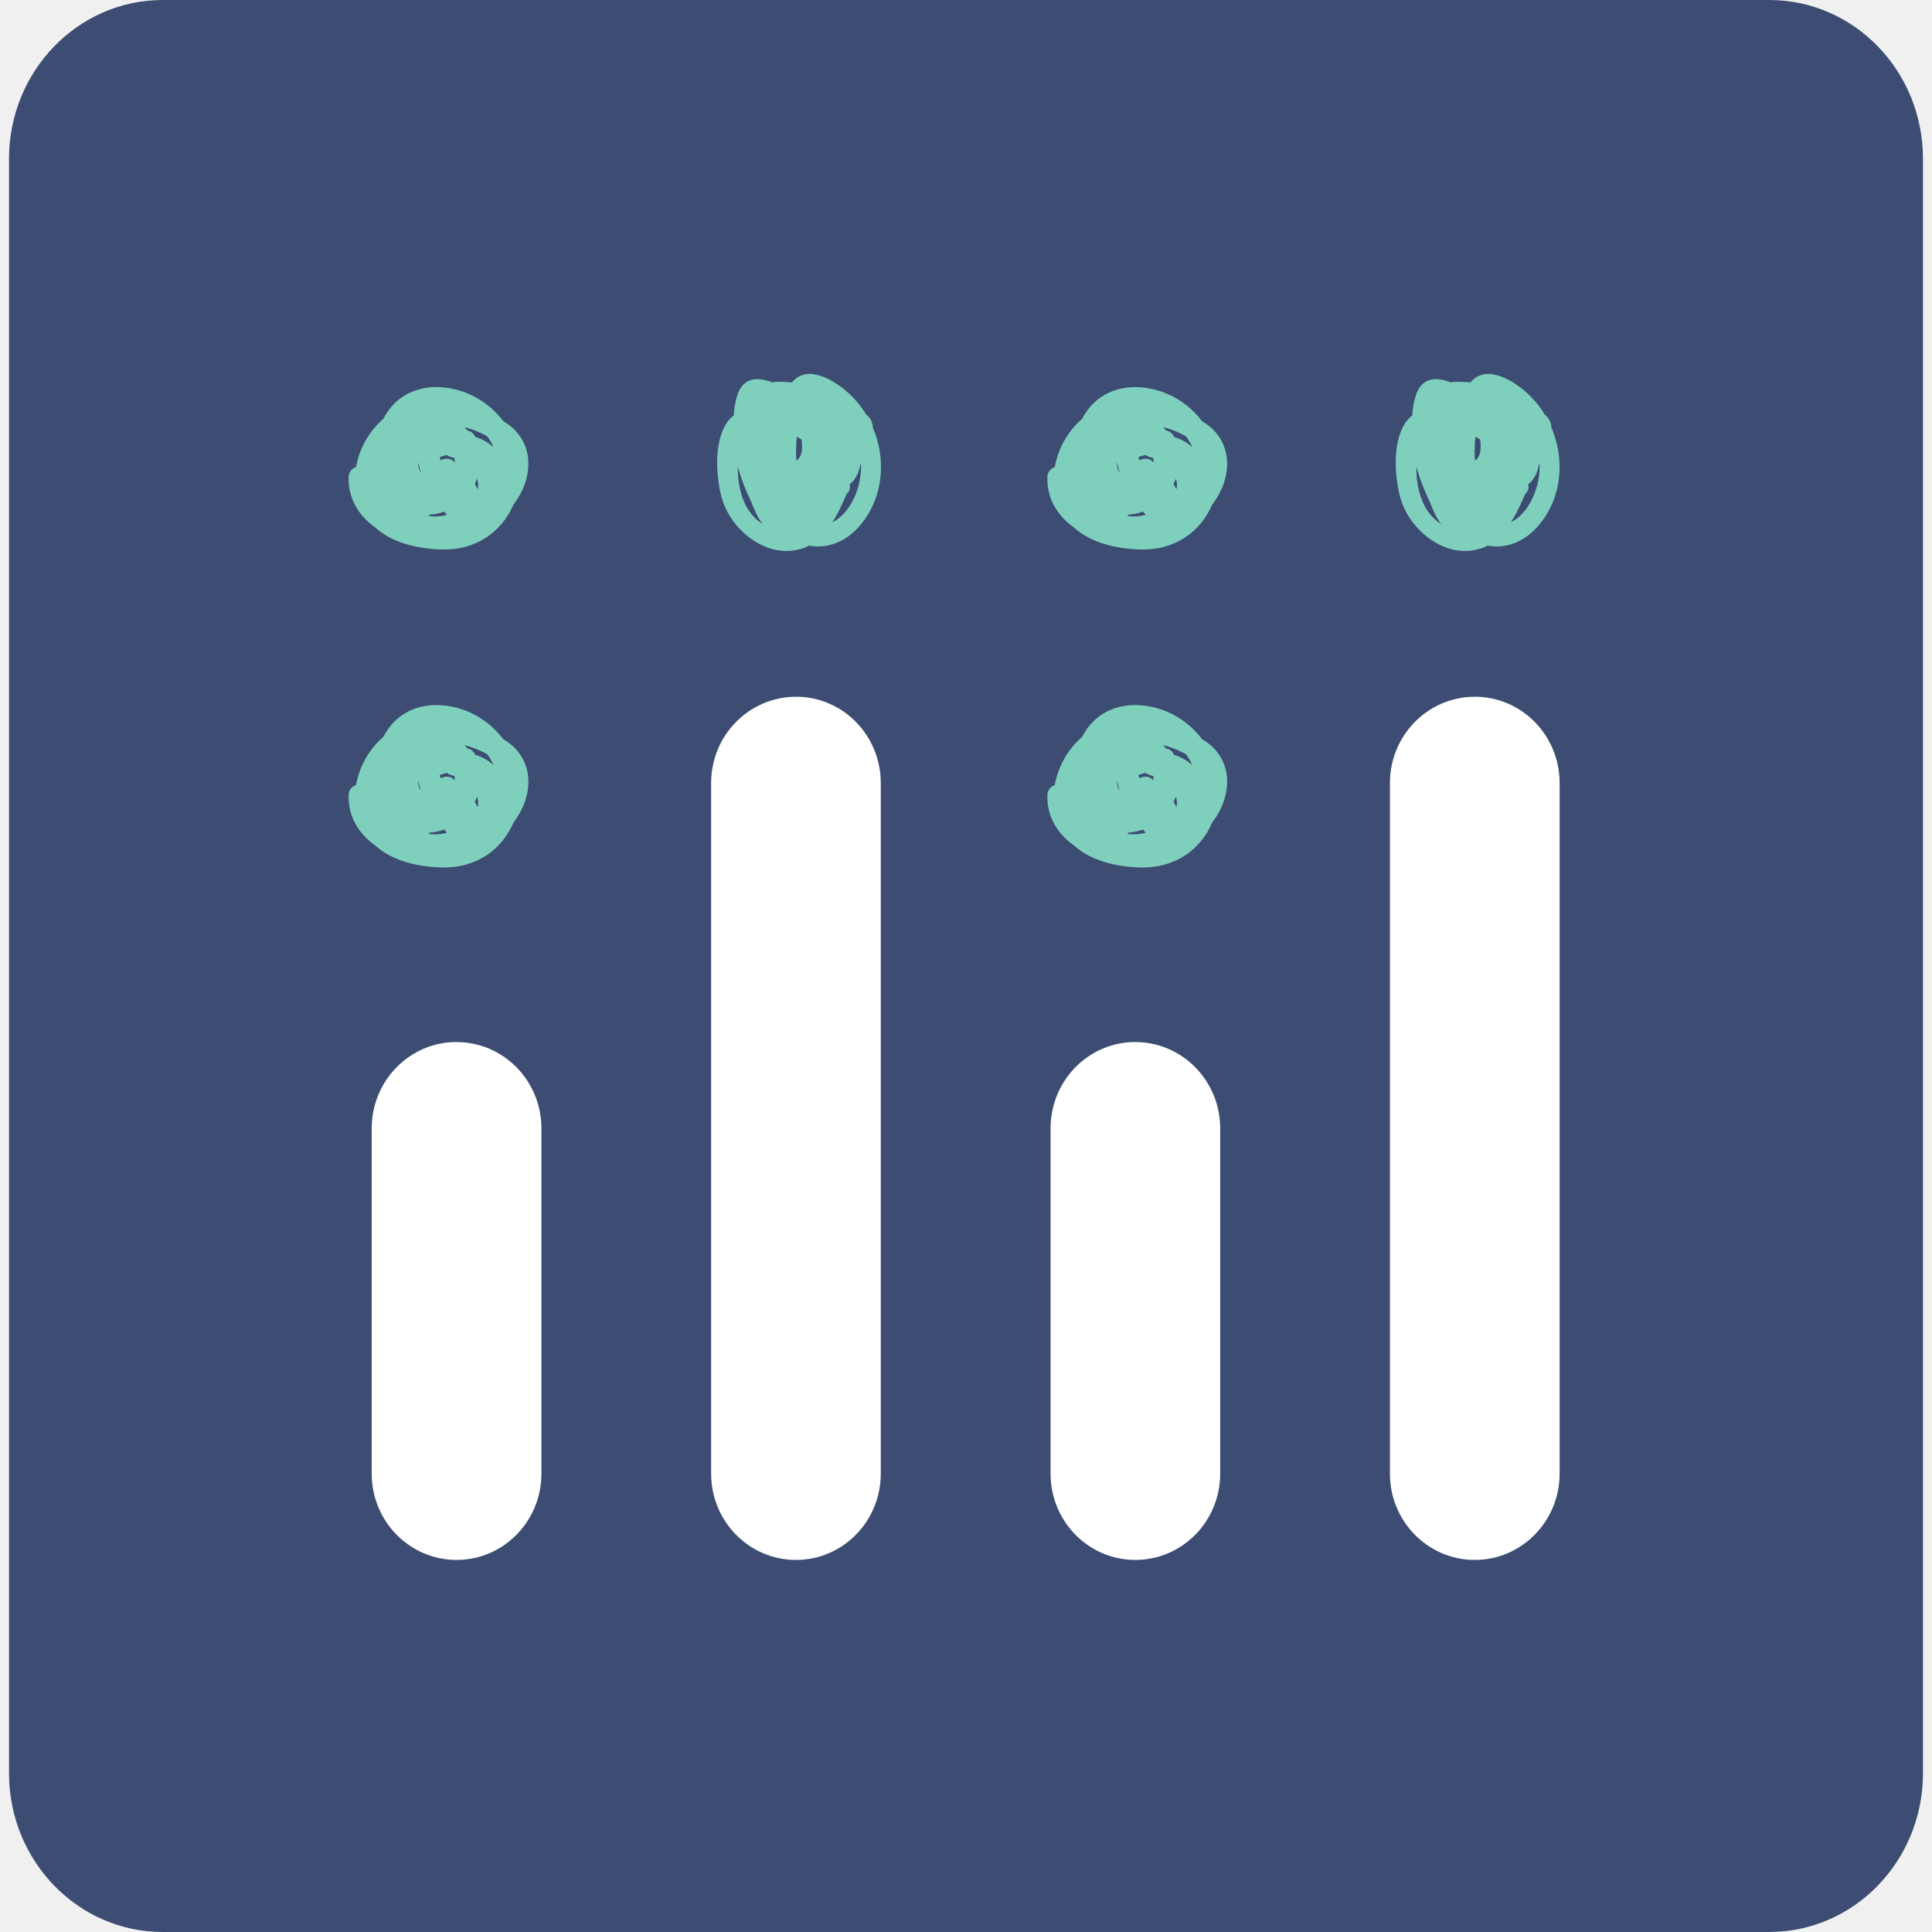
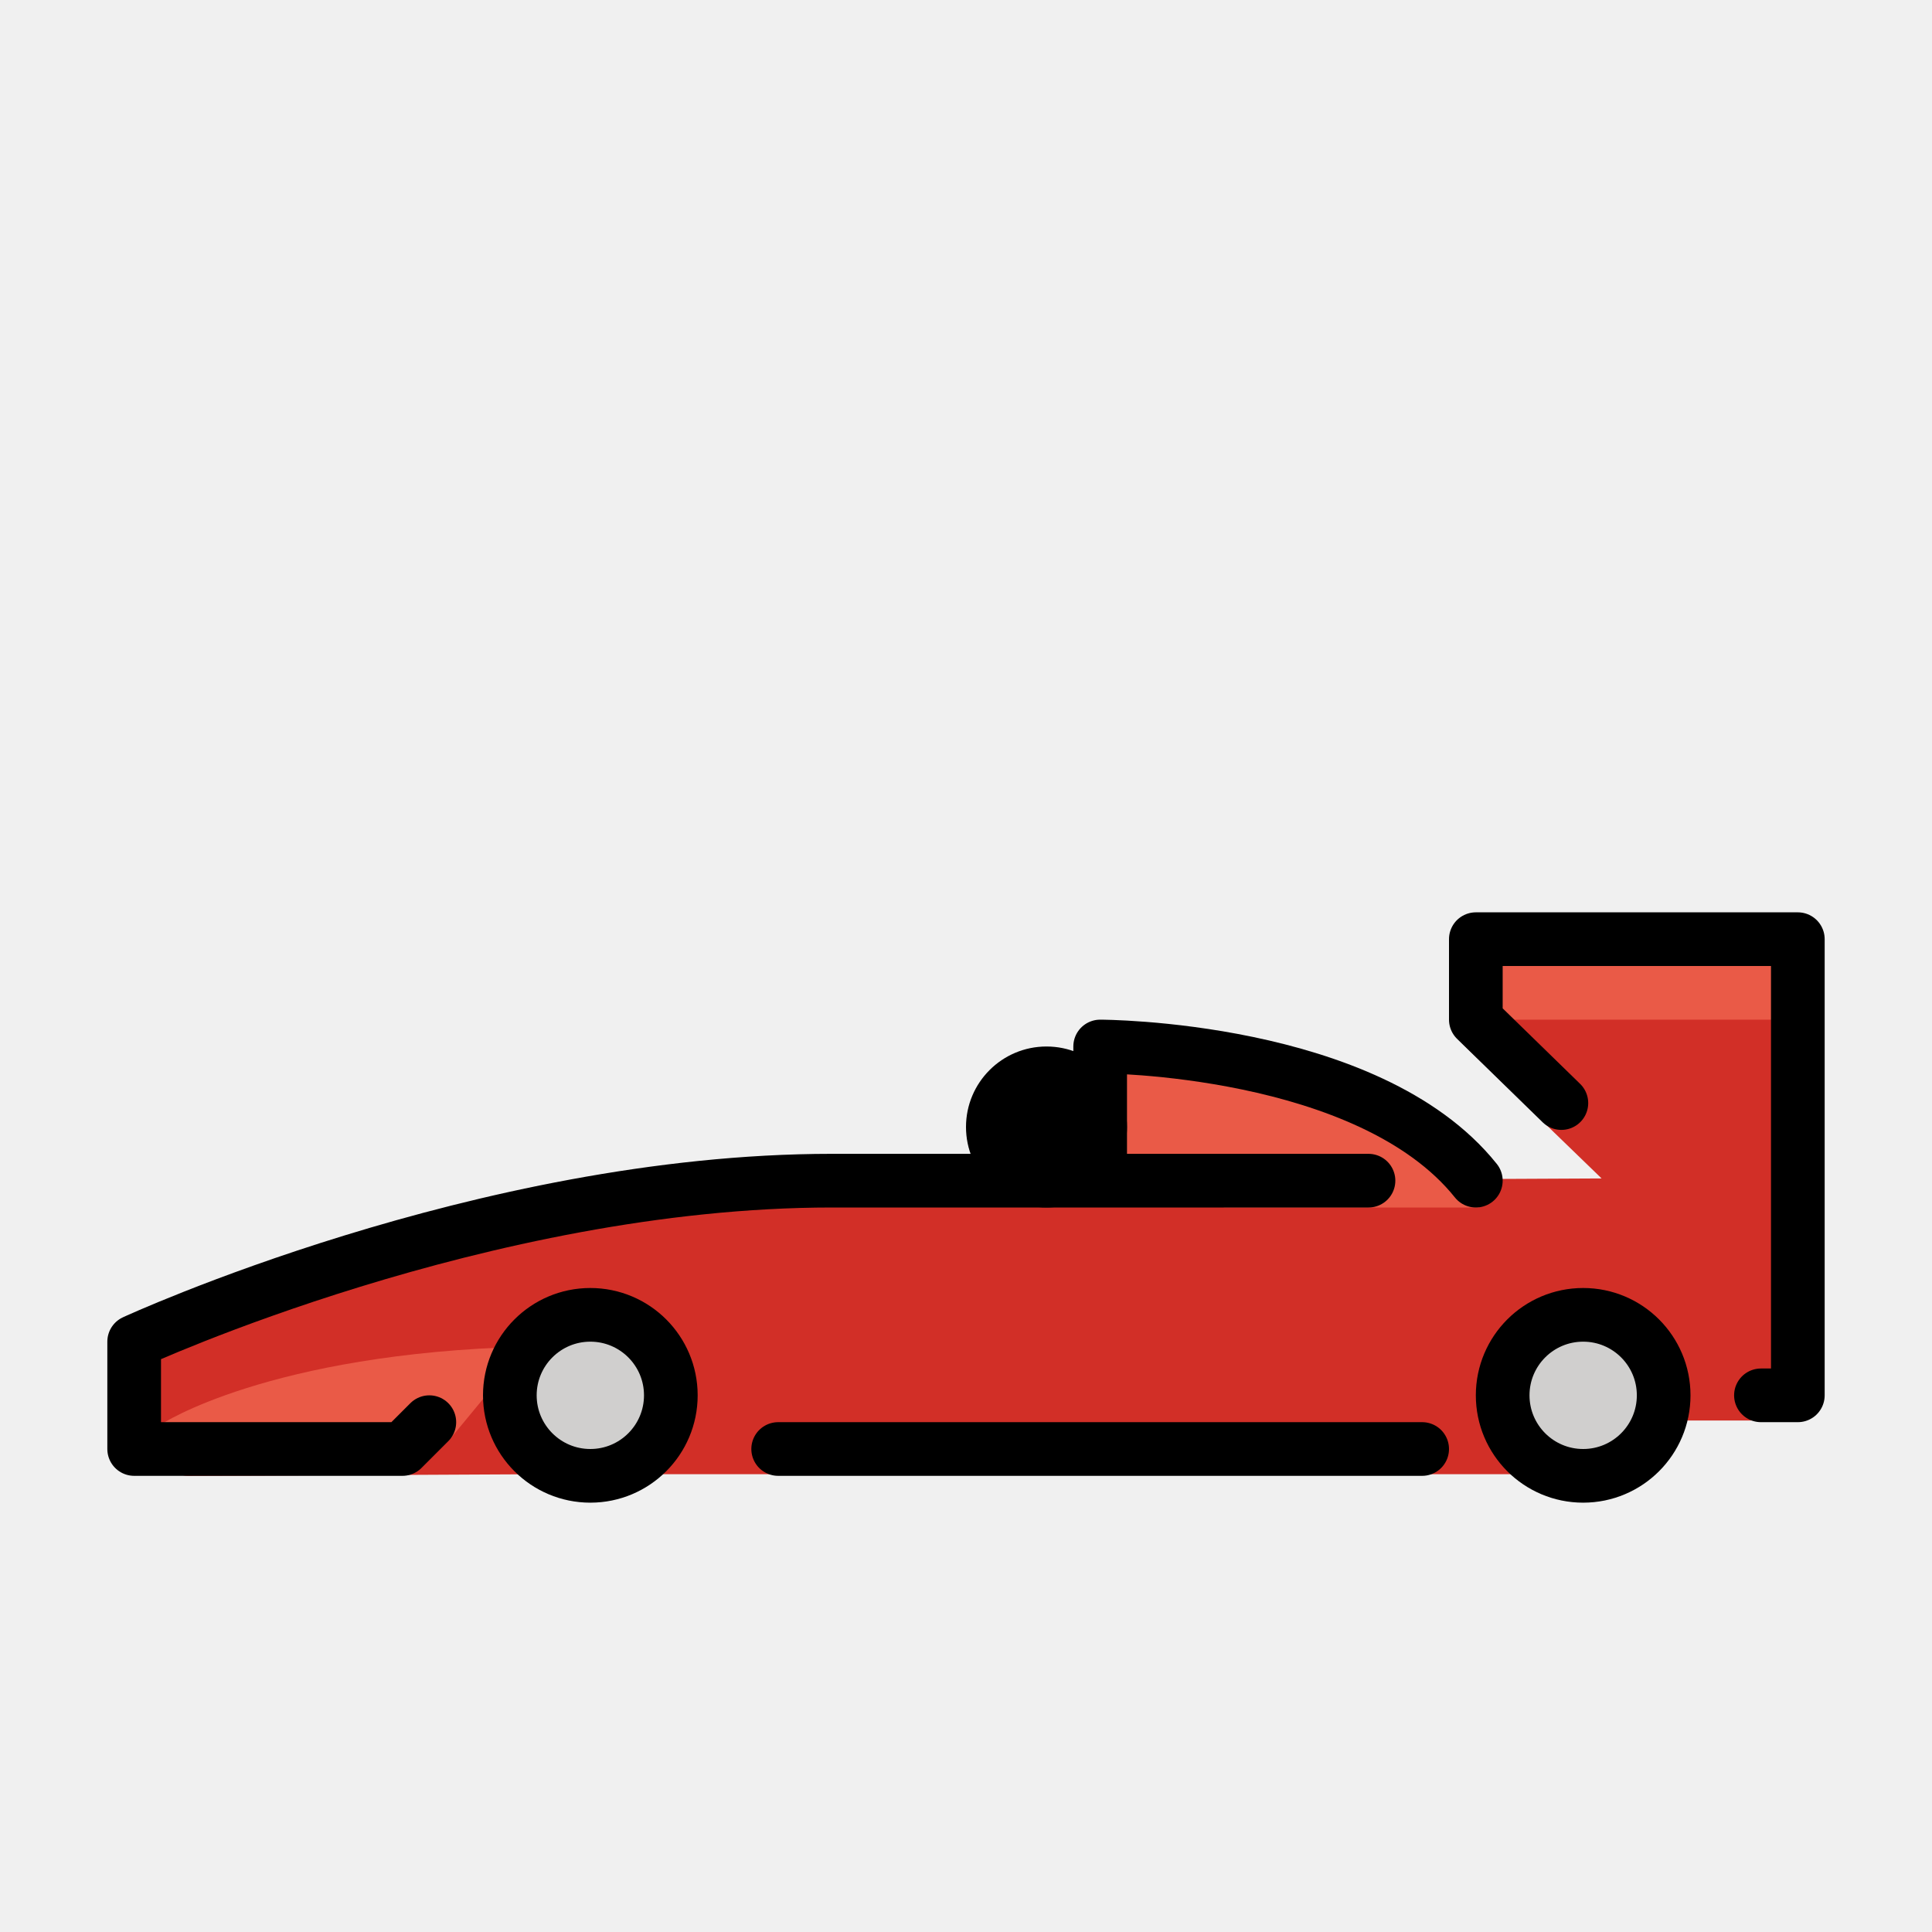
- <svg xmlns="http://www.w3.org/2000/svg" viewBox="0 0 128 128">
-   <path fill="#3d4c73" d="M117.214 128H10.782C5.16 128 .598 123.289.598 117.482V10.518C.598 4.707 5.16 0 10.786 0h106.428c5.63 0 10.188 4.707 10.188 10.518v106.964c0 5.807-4.562 10.518-10.188 10.518" />
-   <path fill="#7fcfbd" d="M53.475 24.783a1.43 1.43 0 0 0-1.004.553 9.948 9.948 0 0 0-.846-.043c-.173 0-.334.011-.482.035-.9-.353-1.859-.36-2.272.783-.152.458-.24.93-.256 1.412a1.91 1.91 0 0 0-.441.457c-.867 1.248-.746 3.448-.4 4.84.585 2.372 3.113 4.238 5.3 3.535.18-.032.356-.1.508-.209 1.168.221 2.442-.172 3.461-1.408 1.513-1.846 1.668-4.341.785-6.412a1.12 1.12 0 0 0-.441-.863 6.37 6.37 0 0 0-1.903-1.998c-.662-.442-1.38-.744-2.01-.682zm44.957 0a1.436 1.436 0 0 0-1.006.553 9.943 9.943 0 0 0-.846-.043c-.172 0-.334.011-.482.035-.895-.353-1.853-.36-2.266.783-.156.458-.246.93-.262 1.412-.168.129-.317.28-.437.457-.871 1.248-.746 3.448-.4 4.84.585 2.372 3.11 4.238 5.296 3.535.18-.032.358-.1.51-.209 1.168.221 2.444-.172 3.46-1.408 1.516-1.846 1.67-4.341.788-6.412a1.136 1.136 0 0 0-.445-.863 6.357 6.357 0 0 0-1.899-1.998c-.664-.442-1.382-.744-2.011-.682zm-69.332.862c-1.358-.05-2.681.467-3.498 1.75a3.76 3.76 0 0 0-.202.35 5.55 5.55 0 0 0-1.812 3.198.699.699 0 0 0-.49.674c-.04 1.445.702 2.58 1.77 3.338 1.11 1 2.765 1.401 4.378 1.45 2.388.063 4.031-1.246 4.774-2.98l.029-.034c1.268-1.67 1.415-3.99-.406-5.293a6.089 6.089 0 0 0-.313-.21 5.766 5.766 0 0 0-1.225-1.195 5.573 5.573 0 0 0-3.005-1.048zm46.296.003c-1.357-.048-2.682.468-3.5 1.75a3.23 3.23 0 0 0-.199.346 5.54 5.54 0 0 0-1.814 3.203.694.694 0 0 0-.49.674c-.045 1.445.698 2.576 1.77 3.338 1.11 1 2.765 1.401 4.374 1.445 2.388.064 4.037-1.245 4.775-2.978l.028-.035c1.272-1.67 1.421-3.985-.4-5.29-.105-.072-.207-.14-.311-.208a5.773 5.773 0 0 0-1.227-1.196 5.567 5.567 0 0 0-3.006-1.049zm-44.619 2.655a6.09 6.09 0 0 1 1.494.597c.173.225.312.466.424.723a3.16 3.16 0 0 0-1.203-.674c-.092-.204-.264-.37-.469-.41l-.06-.016a4.915 4.915 0 0 0-.186-.22zm46.297 0a6.14 6.14 0 0 1 1.492.597c.169.225.314.466.426.723a3.197 3.197 0 0 0-1.205-.674c-.092-.204-.264-.37-.473-.41l-.06-.016a3.083 3.083 0 0 0-.18-.22zm-24.285.636c.064.029.127.062.2.102.035.024.073.048.109.076.092.498.063 1.172-.338 1.393a9.813 9.813 0 0 1 .03-1.57zm44.955 0c.068.029.131.062.2.102l.113.076c.092.498.06 1.172-.342 1.393-.032-.525-.019-1.05.03-1.57zM29.59 30.141a.618.618 0 0 0 .12.076c.13.06.261.099.397.127.016.1.022.202.022.302-.225-.296-.635-.32-.936-.144l-.056-.225.453-.136zm46.297 0a.604.604 0 0 0 .119.076c.128.06.262.099.402.127.012.1.016.202.016.302-.225-.296-.635-.32-.94-.144l-.056-.225.459-.136zm-48.17.468c.012.093.027.185.05.278.037.136.077.271.126.412-.14-.153-.204-.38-.176-.69zm46.295.004c.04.233.095.461.172.686-.137-.153-.2-.377-.172-.686zm-16.967.11c.028.975-.212 1.954-.75 2.789h.004c-.333.521-.733.877-1.158 1.093.28-.433.548-.95.789-1.515.056-.117.104-.233.152-.354.177-.16.277-.402.213-.63a.07.07 0 0 1 .008-.028c.349-.26.595-.746.691-1.267l.05-.088zm44.96 0a4.913 4.913 0 0 1-.751 2.789c-.333.521-.729.877-1.154 1.093.276-.433.548-.95.785-1.515.056-.117.11-.233.158-.354.177-.16.275-.402.207-.63.004-.009.004-.02.008-.028.349-.26.599-.746.691-1.267l.057-.088zm-53.124.199c.225.822.553 1.626.89 2.332.197.522.445 1.071.766 1.473a3.267 3.267 0 0 1-.46-.354c-.747-.694-1.077-1.745-1.169-2.736a8.449 8.449 0 0 1-.027-.715zm44.959 0c.22.822.55 1.626.89 2.332.193.522.445 1.071.762 1.473a3.267 3.267 0 0 1-.46-.354c-.747-.694-1.072-1.745-1.169-2.736a7.054 7.054 0 0 1-.023-.715zm-62.23.787c.084.245.087.482.035.71l-.188-.368c.06-.113.112-.222.152-.342zm46.294.004c.085.245.09.482.037.707l-.189-.365a2.95 2.95 0 0 0 .152-.342zm-48.482 2.183c.06.073.125.141.19.21-.394.112-.808.14-1.214.076l.069-.084c.325-.02.646-.085.955-.202zm46.295 0c.06.073.121.141.19.21-.394.112-.812.14-1.214.076l.065-.086c.325-.02.65-.083.959-.2zM29.1 46.713c-1.358-.05-2.681.468-3.498 1.75a3.76 3.76 0 0 0-.202.35 5.555 5.555 0 0 0-1.812 3.2.699.699 0 0 0-.49.675c-.04 1.444.702 2.577 1.77 3.335 1.11 1.004 2.765 1.404 4.378 1.448 2.388.06 4.031-1.243 4.774-2.977l.029-.037c1.268-1.673 1.415-3.989-.406-5.293-.105-.068-.205-.135-.313-.203a5.793 5.793 0 0 0-1.225-1.201 5.588 5.588 0 0 0-3.005-1.047zm46.296 0c-1.357-.05-2.682.468-3.5 1.75-.072.112-.139.23-.199.35a5.536 5.536 0 0 0-1.814 3.2.694.694 0 0 0-.49.675c-.045 1.444.698 2.577 1.77 3.335 1.11 1.004 2.765 1.404 4.374 1.448 2.388.06 4.037-1.243 4.775-2.977l.028-.037c1.272-1.673 1.421-3.989-.4-5.293l-.311-.203a5.899 5.899 0 0 0-1.227-1.201 5.582 5.582 0 0 0-3.006-1.047zm-44.619 2.652a6.423 6.423 0 0 1 1.494.598c.173.225.312.47.424.726a3.168 3.168 0 0 0-1.203-.677c-.092-.2-.264-.37-.469-.41l-.06-.012a5.01 5.01 0 0 0-.186-.225zm46.297 0a6.479 6.479 0 0 1 1.492.598c.169.225.314.47.426.726a3.206 3.206 0 0 0-1.205-.677c-.092-.2-.264-.37-.473-.41l-.06-.012a3.146 3.146 0 0 0-.18-.225zM29.59 51.203a.619.619 0 0 0 .12.076c.13.06.261.105.397.133.016.1.022.197.022.297-.225-.297-.635-.317-.936-.145l-.056-.22.453-.14zm46.297 0a.604.604 0 0 0 .119.076c.128.06.262.105.402.133.012.1.016.197.016.297-.225-.297-.635-.317-.94-.145l-.056-.22.459-.14zm-48.17.473c.032.237.091.47.176.691-.14-.152-.204-.382-.176-.691zm46.295 0c.028.237.087.47.172.691-.137-.152-.2-.382-.172-.691zm-42.403 1.1c.085.244.088.482.036.71-.06-.124-.124-.244-.188-.369.06-.108.112-.221.152-.342zm46.295 0c.085.244.088.482.035.71-.064-.124-.127-.244-.187-.369.06-.108.112-.221.152-.342zm-48.482 2.187c.06.068.125.14.19.209a2.944 2.944 0 0 1-1.214.072l.069-.08v-.004c.325-.02.646-.085.955-.197zm46.295 0c.06.068.121.14.19.209a2.952 2.952 0 0 1-1.214.072l.065-.08v-.004c.325-.02.65-.085.959-.197z" />
-   <path fill="#fff" d="M30.248 69.036c-3.105 0-5.622 2.56-5.622 5.722v22.873c0 3.162 2.517 5.718 5.622 5.718 3.106 0 5.622-2.556 5.622-5.718V74.758c0-3.158-2.516-5.718-5.622-5.718m44.972-.004c-3.106 0-5.618 2.56-5.618 5.722v22.873c0 3.162 2.512 5.718 5.618 5.718 3.102 0 5.622-2.556 5.622-5.718V74.758c0-3.158-2.52-5.718-5.622-5.718M52.736 46.163c-3.106 0-5.622 2.56-5.622 5.714v45.754c0 3.162 2.516 5.718 5.622 5.718s5.618-2.556 5.618-5.718V51.877c0-3.158-2.512-5.718-5.618-5.718m44.971.004c-3.105 0-5.621 2.56-5.621 5.714v45.754c0 3.162 2.516 5.718 5.621 5.718 3.102 0 5.622-2.556 5.622-5.718V51.877c0-3.158-2.52-5.718-5.622-5.718" />
+ <svg xmlns="http://www.w3.org/2000/svg" id="emoji" viewBox="0 0 72 72">
+   <g id="color">
+     <path fill="#d22f27" d="m5.854,50.694s-.437,4.306,1.146,4.306,13.531-.062,13.531-.062h40.083l1.834-2h3.587v-9.438s0-7.542,0-7.542l-7.56-.033c-.732-.047-1.466.065-2.151.327h0c-1.087.416-1.822,1.44-1.866,2.603h0s5.229,5.062,5.229,5.062l-3.905.019s-.939-1.49-3.082-2.584c-6.57-3.353-11.167-2.417-11.167-2.417l-.532,5.889s-10.935-.285-14.35.175c-1.97.266-6.083,1.024-10.365,2.019-3.229.75-6.162,1.959-9.285,2.979l-1.146.696Z" />
+     <path fill="#ea5a47" d="m10.22,53.376s-5.782,1.084-4.22-.292c0,0,3.969-2.647,13.612-2.897l-2.8,3.391-4.019,1.216-2.573-1.418Z" />
+     <path fill="#ea5a47" d="m41.562,43.688l.438-3.836,3.963.623c3.287.516,6.351,1.981,8.817,4.213l.345.312h-9.5l-4.062-1.312Z" />
+     <polygon fill="#ea5a47" points="55.882 35.77 55.717 38 66.277 38 66.112 35.698 55.882 35.77" />
+     <circle cx="58.75" cy="52" r="2.828" fill="#d0cfce" />
+     <circle cx="21.5" cy="52" r="2.828" fill="#d0cfce" />
+   </g>
+   <g id="line">
+     <circle cx="22" cy="52" r="3" fill="none" stroke="#000" stroke-linecap="round" stroke-linejoin="round" stroke-width="2" />
+     <circle cx="39" cy="42" r="3" />
+     <circle cx="59" cy="52" r="3" fill="none" stroke="#000" stroke-linecap="round" stroke-linejoin="round" stroke-width="2" />
+     <polyline fill="none" stroke="#000" stroke-linecap="round" stroke-linejoin="round" stroke-width="2" points="65.625 52 67 52 67 35 55 35 55 38 58.188 41.108" />
+     <path fill="none" stroke="#000" stroke-linecap="round" stroke-linejoin="round" stroke-width="2" d="m16,53l-1,1H5v-4s13-6,26-6h20" />
+     <line x1="29" x2="53" y1="54" y2="54" fill="none" stroke="#000" stroke-linecap="round" stroke-linejoin="round" stroke-width="2" />
+     <path fill="none" stroke="#000" stroke-linecap="round" stroke-linejoin="round" stroke-width="2" d="m41,43v-4s10,0,14,5" />
+   </g>
</svg>
